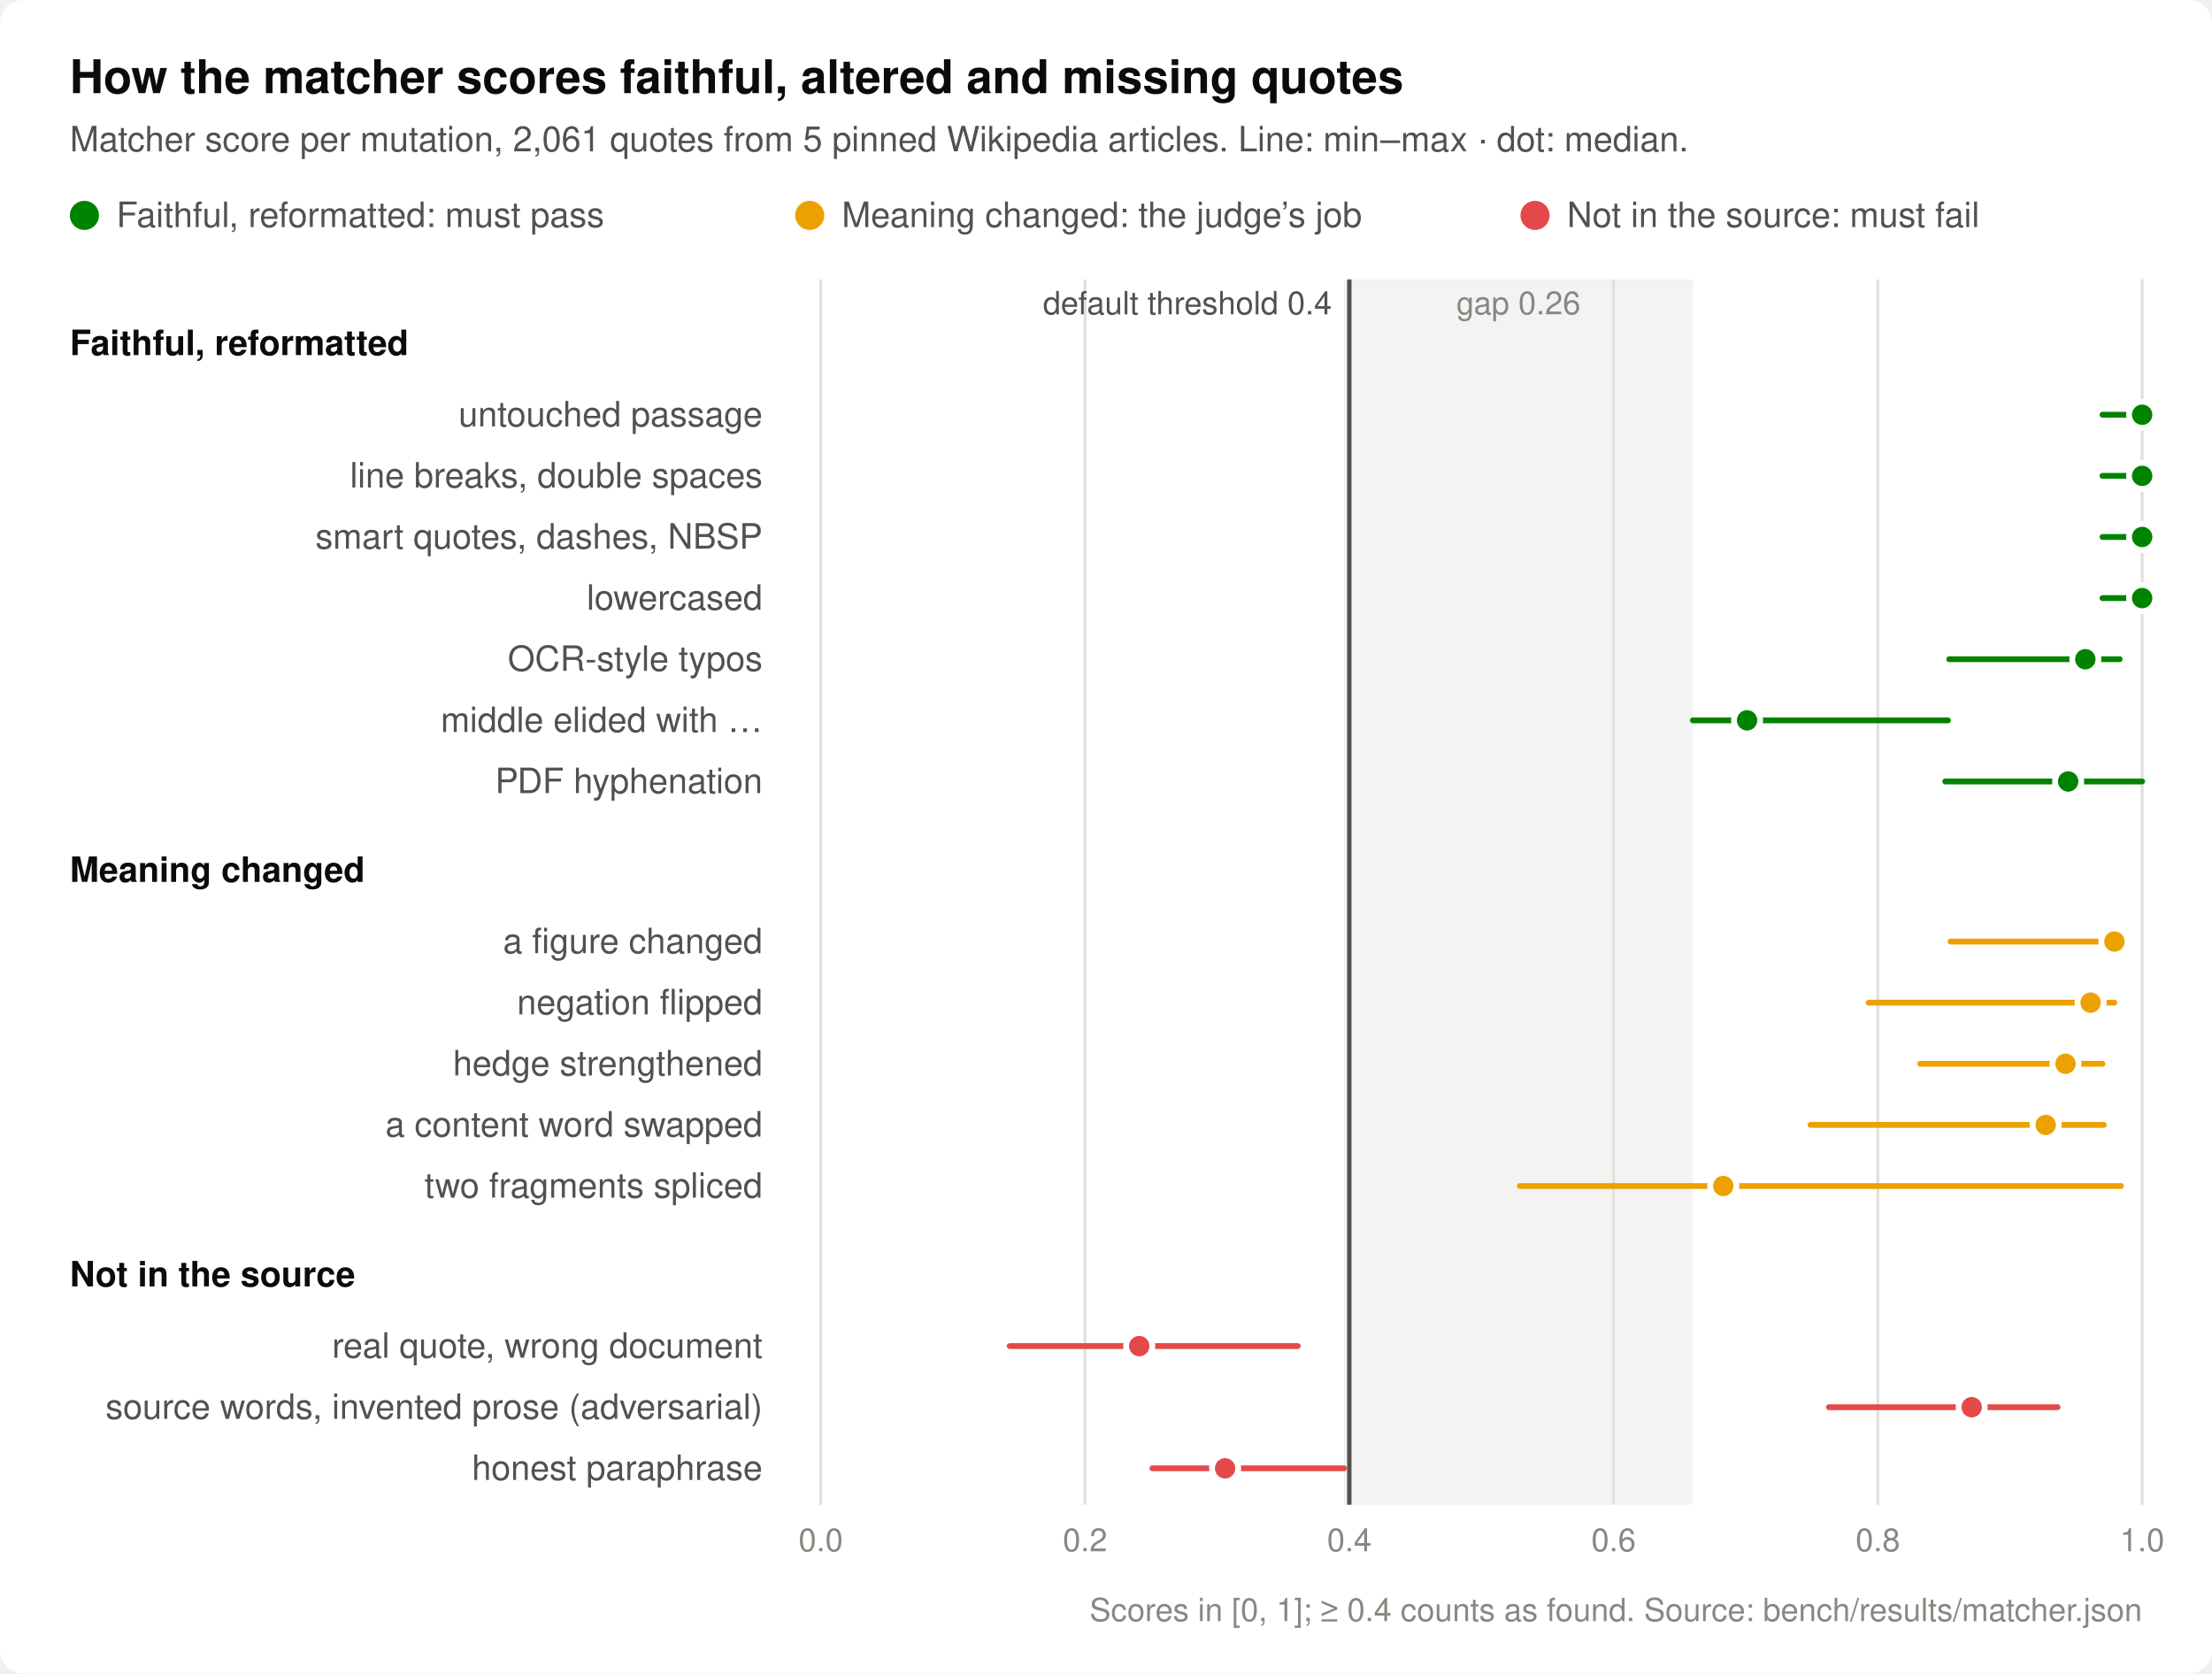
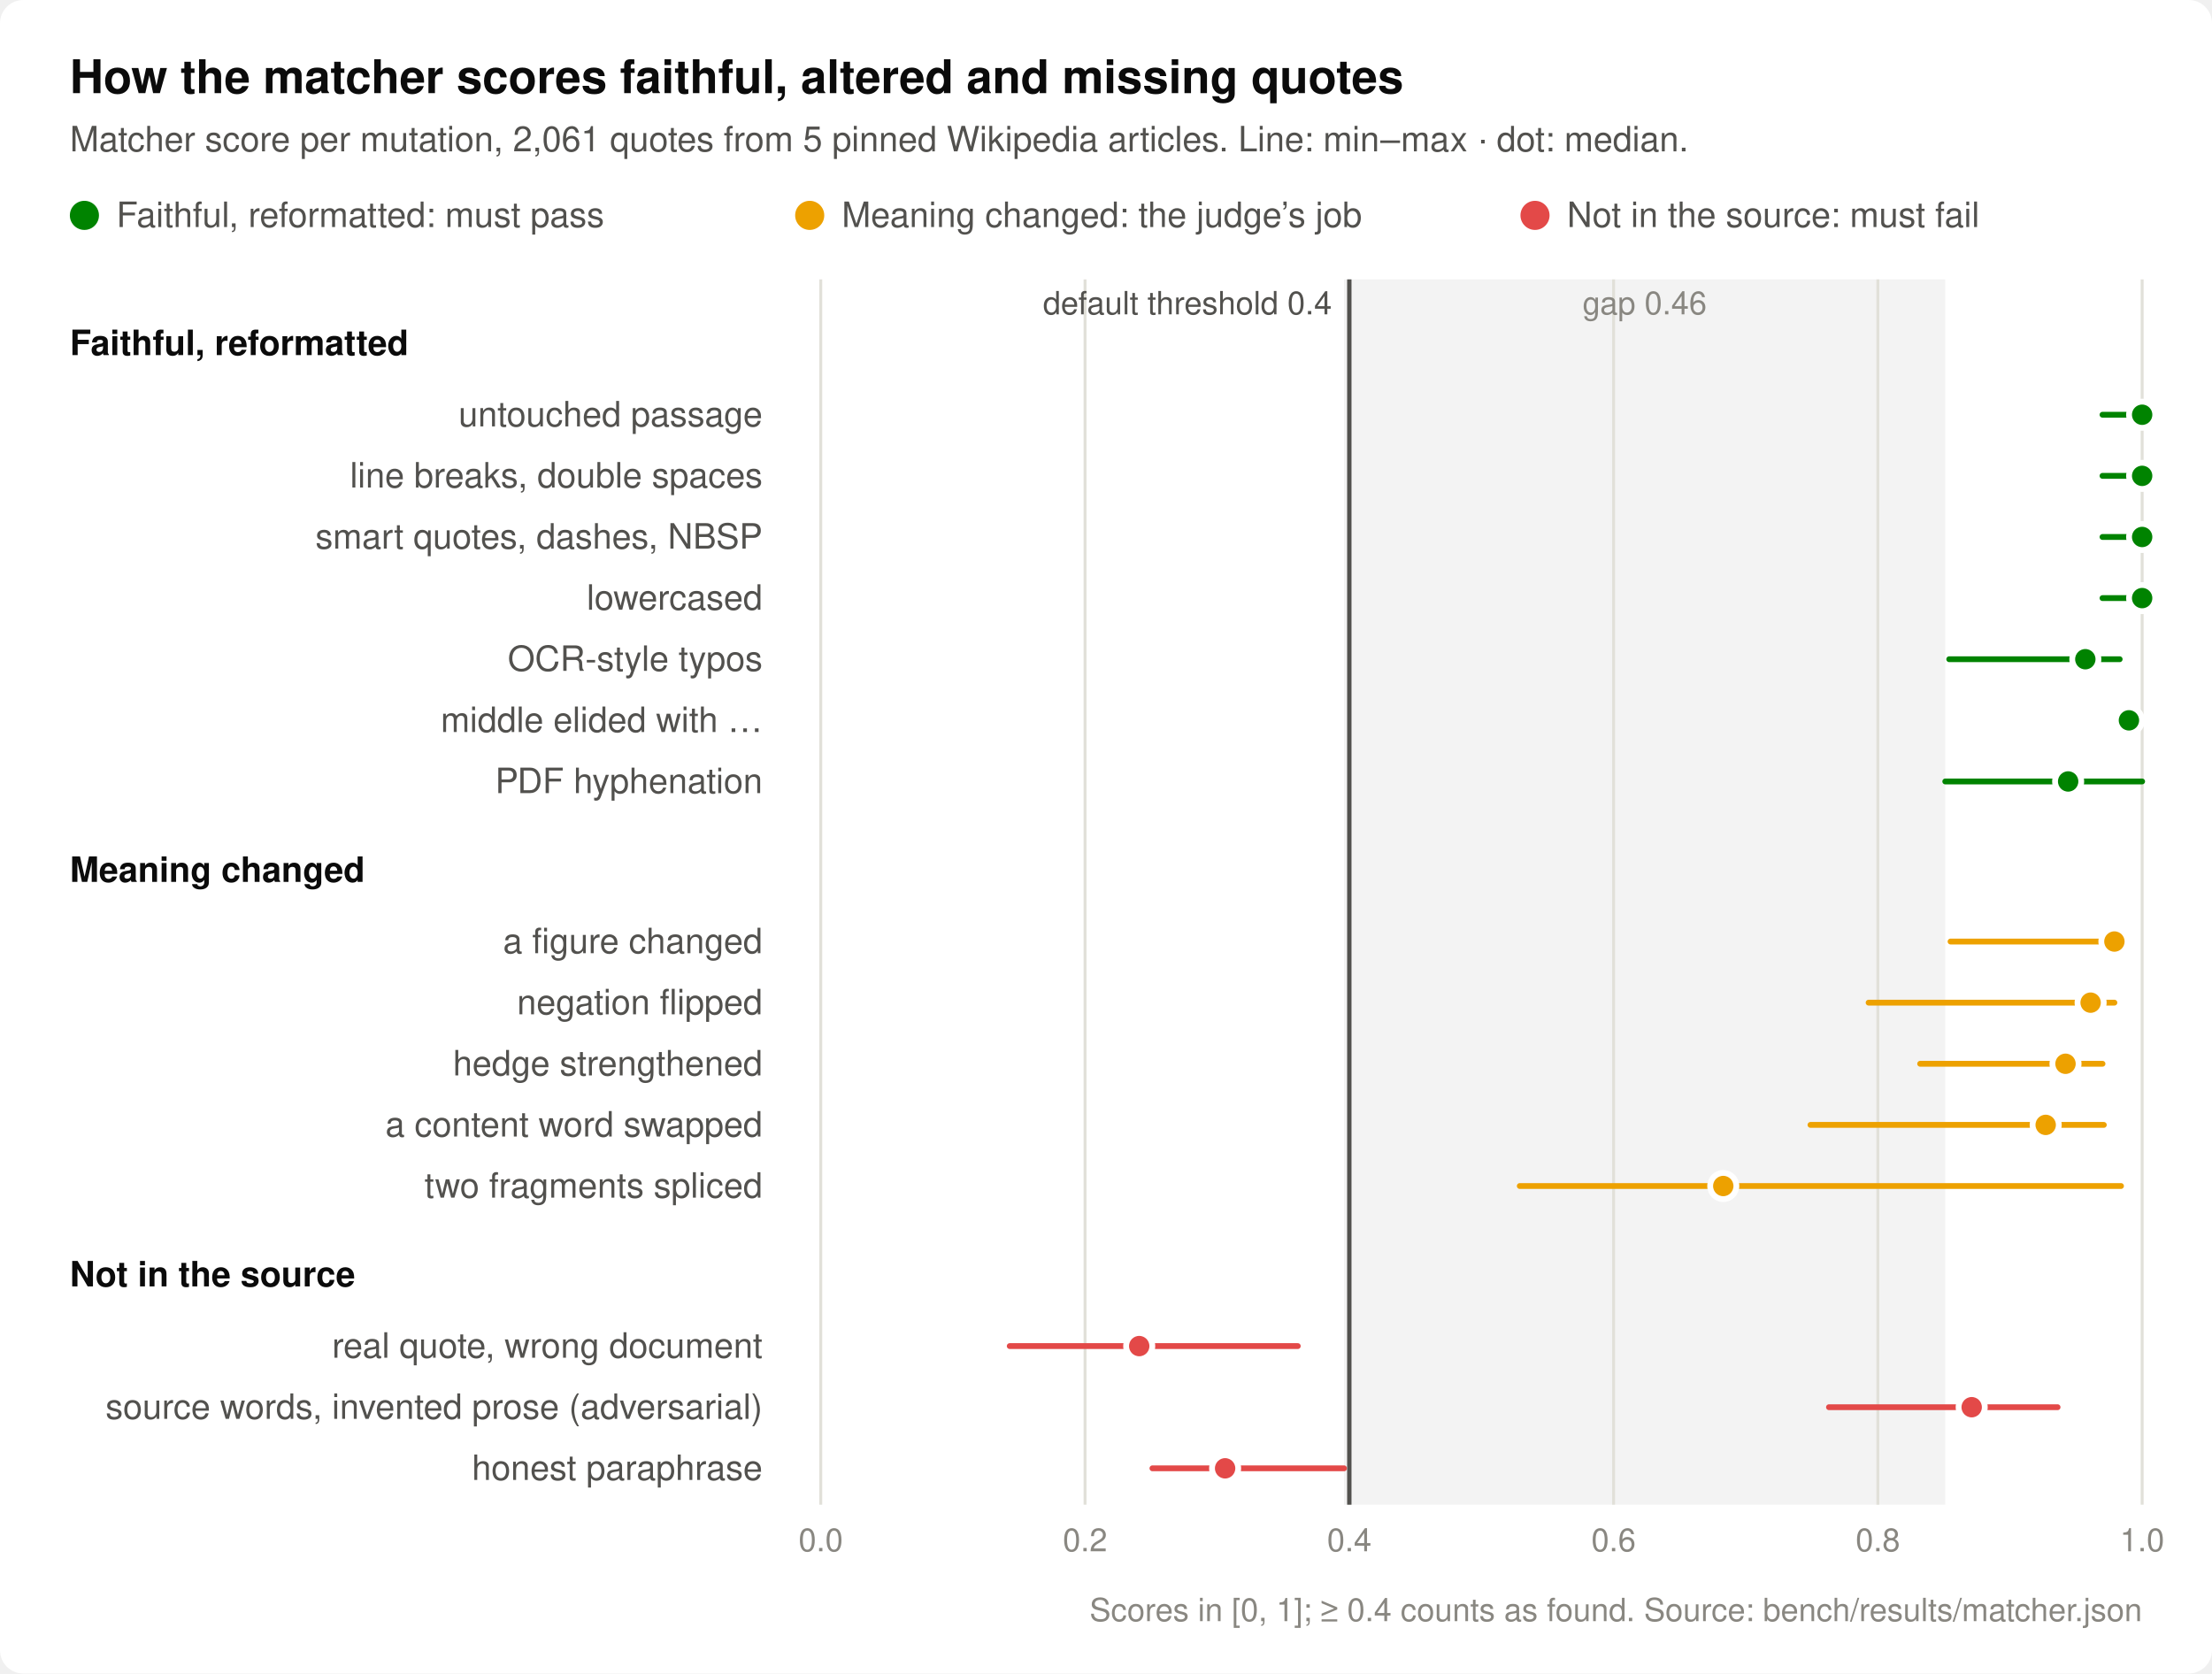
<svg xmlns="http://www.w3.org/2000/svg" width="760" height="575" viewBox="0 0 760 575" role="img" aria-label="Matcher score ranges per mutation family" font-family="system-ui, -apple-system, &quot;Segoe UI&quot;, Helvetica, Arial, sans-serif">
  <rect width="760" height="575" rx="8" fill="#ffffff" />
  <text x="24" y="32" font-size="16" font-weight="600" fill="#0b0b0b" text-anchor="start">How the matcher scores faithful, altered and missing quotes</text>
  <text x="24" y="52" font-size="12" font-weight="400" fill="#52514e" text-anchor="start">Matcher score per mutation, 2,061 quotes from 5 pinned Wikipedia articles. Line: min–max · dot: median.</text>
  <circle cx="29" cy="74" r="5" fill="#008300" />
  <text x="40" y="78" font-size="12" font-weight="400" fill="#52514e" text-anchor="start">Faithful, reformatted: must pass</text>
  <circle cx="278.2" cy="74" r="5" fill="#eda100" />
  <text x="289.2" y="78" font-size="12" font-weight="400" fill="#52514e" text-anchor="start">Meaning changed: the judge’s job</text>
  <circle cx="527.4" cy="74" r="5" fill="#e34948" />
  <text x="538.4" y="78" font-size="12" font-weight="400" fill="#52514e" text-anchor="start">Not in the source: must fail</text>
-   <rect x="461.784" y="96" width="119.856" height="421" fill="rgba(11,11,11,0.05)" />
+   <rect x="461.784" y="96" width="206.57" height="421" fill="rgba(11,11,11,0.05)" />
  <line x1="282" y1="96" x2="282" y2="517" stroke="#e1e0d9" stroke-width="1" />
  <text x="282" y="533" font-size="11" font-weight="400" fill="#898781" text-anchor="middle" font-variant-numeric="tabular-nums">0.0</text>
  <line x1="372.8" y1="96" x2="372.8" y2="517" stroke="#e1e0d9" stroke-width="1" />
  <text x="372.8" y="533" font-size="11" font-weight="400" fill="#898781" text-anchor="middle" font-variant-numeric="tabular-nums">0.2</text>
  <line x1="463.6" y1="96" x2="463.6" y2="517" stroke="#e1e0d9" stroke-width="1" />
  <text x="463.6" y="533" font-size="11" font-weight="400" fill="#898781" text-anchor="middle" font-variant-numeric="tabular-nums">0.4</text>
  <line x1="554.4" y1="96" x2="554.4" y2="517" stroke="#e1e0d9" stroke-width="1" />
  <text x="554.4" y="533" font-size="11" font-weight="400" fill="#898781" text-anchor="middle" font-variant-numeric="tabular-nums">0.6</text>
  <line x1="645.2" y1="96" x2="645.2" y2="517" stroke="#e1e0d9" stroke-width="1" />
  <text x="645.2" y="533" font-size="11" font-weight="400" fill="#898781" text-anchor="middle" font-variant-numeric="tabular-nums">0.8</text>
  <line x1="736" y1="96" x2="736" y2="517" stroke="#e1e0d9" stroke-width="1" />
  <text x="736" y="533" font-size="11" font-weight="400" fill="#898781" text-anchor="middle" font-variant-numeric="tabular-nums">1.0</text>
  <line x1="463.6" y1="96" x2="463.6" y2="517" stroke="#52514e" stroke-width="1.5" />
  <text x="457.6" y="108" font-size="11" font-weight="400" fill="#52514e" text-anchor="end">default threshold 0.4</text>
-   <text x="521.712" y="108" font-size="11" font-weight="400" fill="#898781" text-anchor="middle">gap 0.26</text>
+   <text x="565.069" y="108" font-size="11" font-weight="400" fill="#898781" text-anchor="middle">gap 0.46</text>
  <text x="24" y="122" font-size="12" font-weight="600" fill="#0b0b0b" text-anchor="start">Faithful, reformatted</text>
  <text x="262" y="146.5" font-size="12" font-weight="400" fill="#52514e" text-anchor="end">untouched passage</text>
  <line x1="722.38" y1="142.5" x2="736" y2="142.5" stroke="#008300" stroke-width="2" stroke-linecap="round" />
  <circle cx="736" cy="142.5" r="4.5" fill="#008300" stroke="#ffffff" stroke-width="2" />
  <text x="262" y="167.5" font-size="12" font-weight="400" fill="#52514e" text-anchor="end">line breaks, double spaces</text>
  <line x1="722.38" y1="163.5" x2="736" y2="163.5" stroke="#008300" stroke-width="2" stroke-linecap="round" />
  <circle cx="736" cy="163.5" r="4.5" fill="#008300" stroke="#ffffff" stroke-width="2" />
  <text x="262" y="188.5" font-size="12" font-weight="400" fill="#52514e" text-anchor="end">smart quotes, dashes, NBSP</text>
  <line x1="722.38" y1="184.5" x2="736" y2="184.5" stroke="#008300" stroke-width="2" stroke-linecap="round" />
  <circle cx="736" cy="184.5" r="4.5" fill="#008300" stroke="#ffffff" stroke-width="2" />
  <text x="262" y="209.5" font-size="12" font-weight="400" fill="#52514e" text-anchor="end">lowercased</text>
  <line x1="722.38" y1="205.5" x2="736" y2="205.5" stroke="#008300" stroke-width="2" stroke-linecap="round" />
  <circle cx="736" cy="205.5" r="4.5" fill="#008300" stroke="#ffffff" stroke-width="2" />
  <text x="262" y="230.5" font-size="12" font-weight="400" fill="#52514e" text-anchor="end">OCR-style typos</text>
  <line x1="669.716" y1="226.5" x2="728.282" y2="226.5" stroke="#008300" stroke-width="2" stroke-linecap="round" />
  <circle cx="716.478" cy="226.5" r="4.5" fill="#008300" stroke="#ffffff" stroke-width="2" />
  <text x="262" y="251.5" font-size="12" font-weight="400" fill="#52514e" text-anchor="end">middle elided with …</text>
-   <line x1="581.64" y1="247.5" x2="669.262" y2="247.5" stroke="#008300" stroke-width="2" stroke-linecap="round" />
-   <circle cx="600.254" cy="247.5" r="4.5" fill="#008300" stroke="#ffffff" stroke-width="2" />
+   <line x1="731.46" y1="247.5" x2="732.46" y2="247.5" stroke="#008300" stroke-width="2" stroke-linecap="round" />
+   <circle cx="731.46" cy="247.5" r="4.5" fill="#008300" stroke="#ffffff" stroke-width="2" />
  <text x="262" y="272.5" font-size="12" font-weight="400" fill="#52514e" text-anchor="end">PDF hyphenation</text>
  <line x1="668.354" y1="268.5" x2="736" y2="268.5" stroke="#008300" stroke-width="2" stroke-linecap="round" />
  <circle cx="710.576" cy="268.5" r="4.5" fill="#008300" stroke="#ffffff" stroke-width="2" />
  <text x="24" y="303" font-size="12" font-weight="600" fill="#0b0b0b" text-anchor="start">Meaning changed</text>
  <text x="262" y="327.5" font-size="12" font-weight="400" fill="#52514e" text-anchor="end">a figure changed</text>
  <line x1="670.17" y1="323.5" x2="730.098" y2="323.5" stroke="#eda100" stroke-width="2" stroke-linecap="round" />
  <circle cx="726.466" cy="323.5" r="4.5" fill="#eda100" stroke="#ffffff" stroke-width="2" />
  <text x="262" y="348.5" font-size="12" font-weight="400" fill="#52514e" text-anchor="end">negation flipped</text>
  <line x1="642.022" y1="344.5" x2="726.466" y2="344.5" stroke="#eda100" stroke-width="2" stroke-linecap="round" />
  <circle cx="718.294" cy="344.5" r="4.5" fill="#eda100" stroke="#ffffff" stroke-width="2" />
  <text x="262" y="369.5" font-size="12" font-weight="400" fill="#52514e" text-anchor="end">hedge strengthened</text>
  <line x1="659.728" y1="365.5" x2="722.38" y2="365.5" stroke="#eda100" stroke-width="2" stroke-linecap="round" />
  <circle cx="709.668" cy="365.5" r="4.5" fill="#eda100" stroke="#ffffff" stroke-width="2" />
  <text x="262" y="390.5" font-size="12" font-weight="400" fill="#52514e" text-anchor="end">a content word swapped</text>
  <line x1="622.046" y1="386.5" x2="722.834" y2="386.5" stroke="#eda100" stroke-width="2" stroke-linecap="round" />
  <circle cx="702.858" cy="386.5" r="4.5" fill="#eda100" stroke="#ffffff" stroke-width="2" />
  <text x="262" y="411.5" font-size="12" font-weight="400" fill="#52514e" text-anchor="end">two fragments spliced</text>
  <line x1="522.166" y1="407.5" x2="728.736" y2="407.5" stroke="#eda100" stroke-width="2" stroke-linecap="round" />
  <circle cx="592.082" cy="407.5" r="4.5" fill="#eda100" stroke="#ffffff" stroke-width="2" />
  <text x="24" y="442" font-size="12" font-weight="600" fill="#0b0b0b" text-anchor="start">Not in the source</text>
  <text x="262" y="466.5" font-size="12" font-weight="400" fill="#52514e" text-anchor="end">real quote, wrong document</text>
  <line x1="346.922" y1="462.5" x2="445.894" y2="462.5" stroke="#e34948" stroke-width="2" stroke-linecap="round" />
  <circle cx="391.414" cy="462.5" r="4.5" fill="#e34948" stroke="#ffffff" stroke-width="2" />
  <text x="262" y="487.5" font-size="12" font-weight="400" fill="#52514e" text-anchor="end">source words, invented prose (adversarial)</text>
  <line x1="628.402" y1="483.5" x2="706.944" y2="483.5" stroke="#e34948" stroke-width="2" stroke-linecap="round" />
  <circle cx="677.434" cy="483.5" r="4.5" fill="#e34948" stroke="#ffffff" stroke-width="2" />
  <text x="262" y="508.5" font-size="12" font-weight="400" fill="#52514e" text-anchor="end">honest paraphrase</text>
  <line x1="395.954" y1="504.5" x2="461.784" y2="504.5" stroke="#e34948" stroke-width="2" stroke-linecap="round" />
  <circle cx="420.924" cy="504.5" r="4.5" fill="#e34948" stroke="#ffffff" stroke-width="2" />
  <text x="736" y="557" font-size="11" font-weight="400" fill="#898781" text-anchor="end">Scores in [0, 1]; ≥ 0.4 counts as found. Source: bench/results/matcher.json</text>
</svg>
